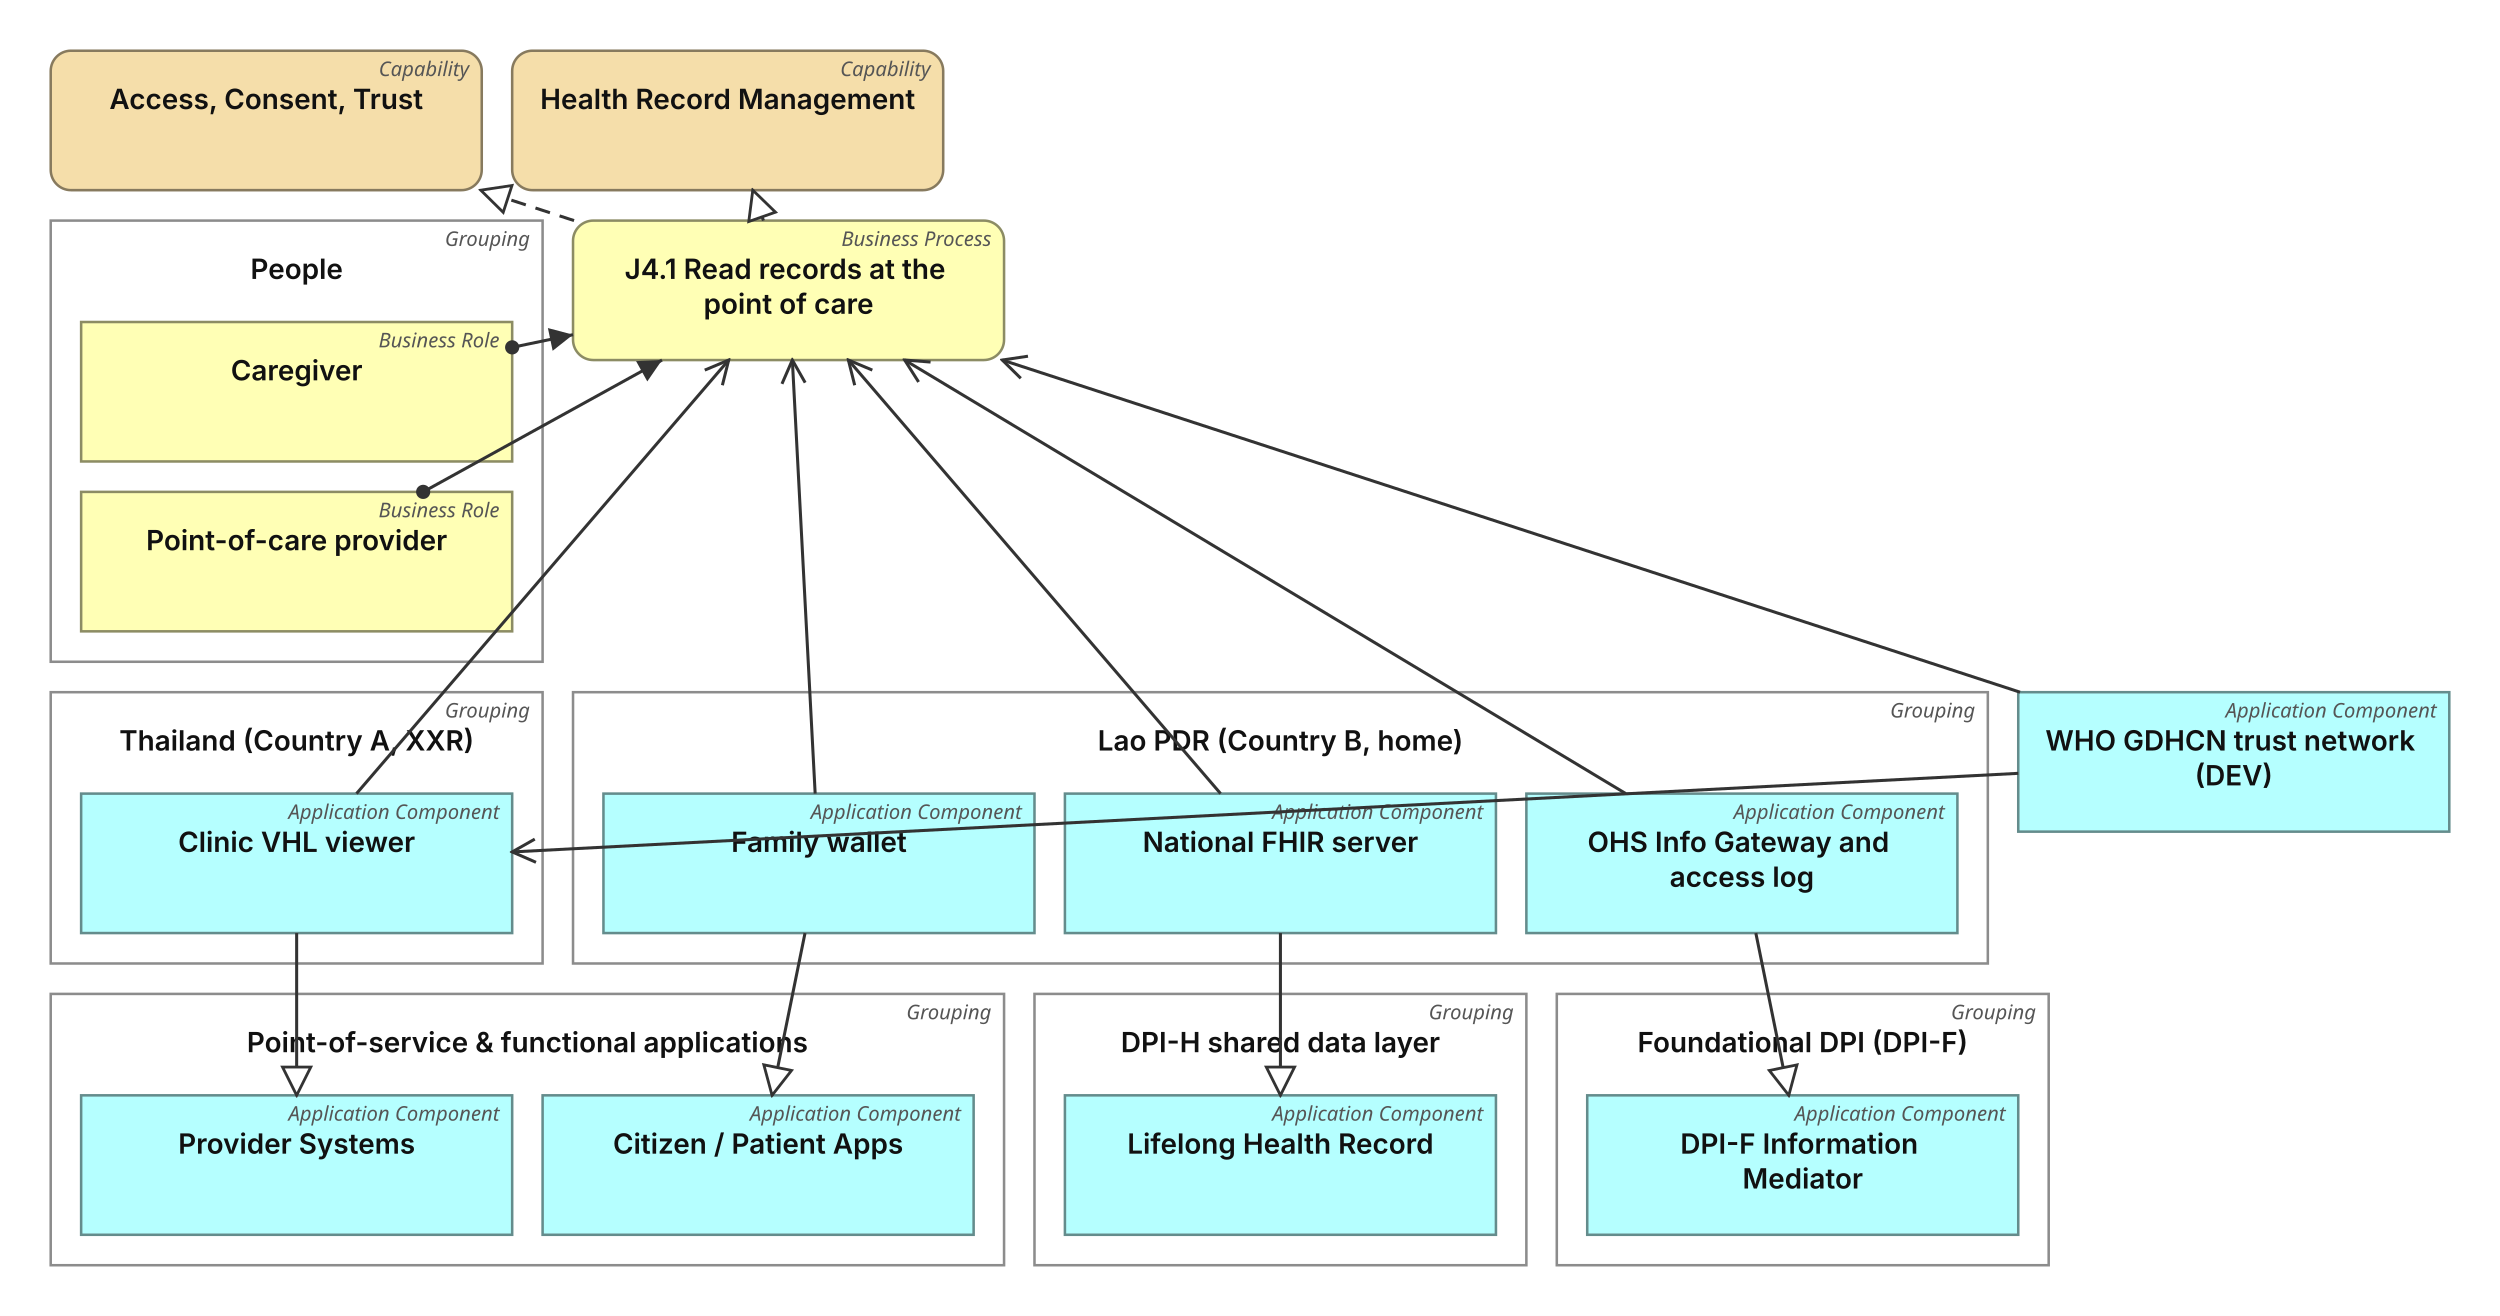
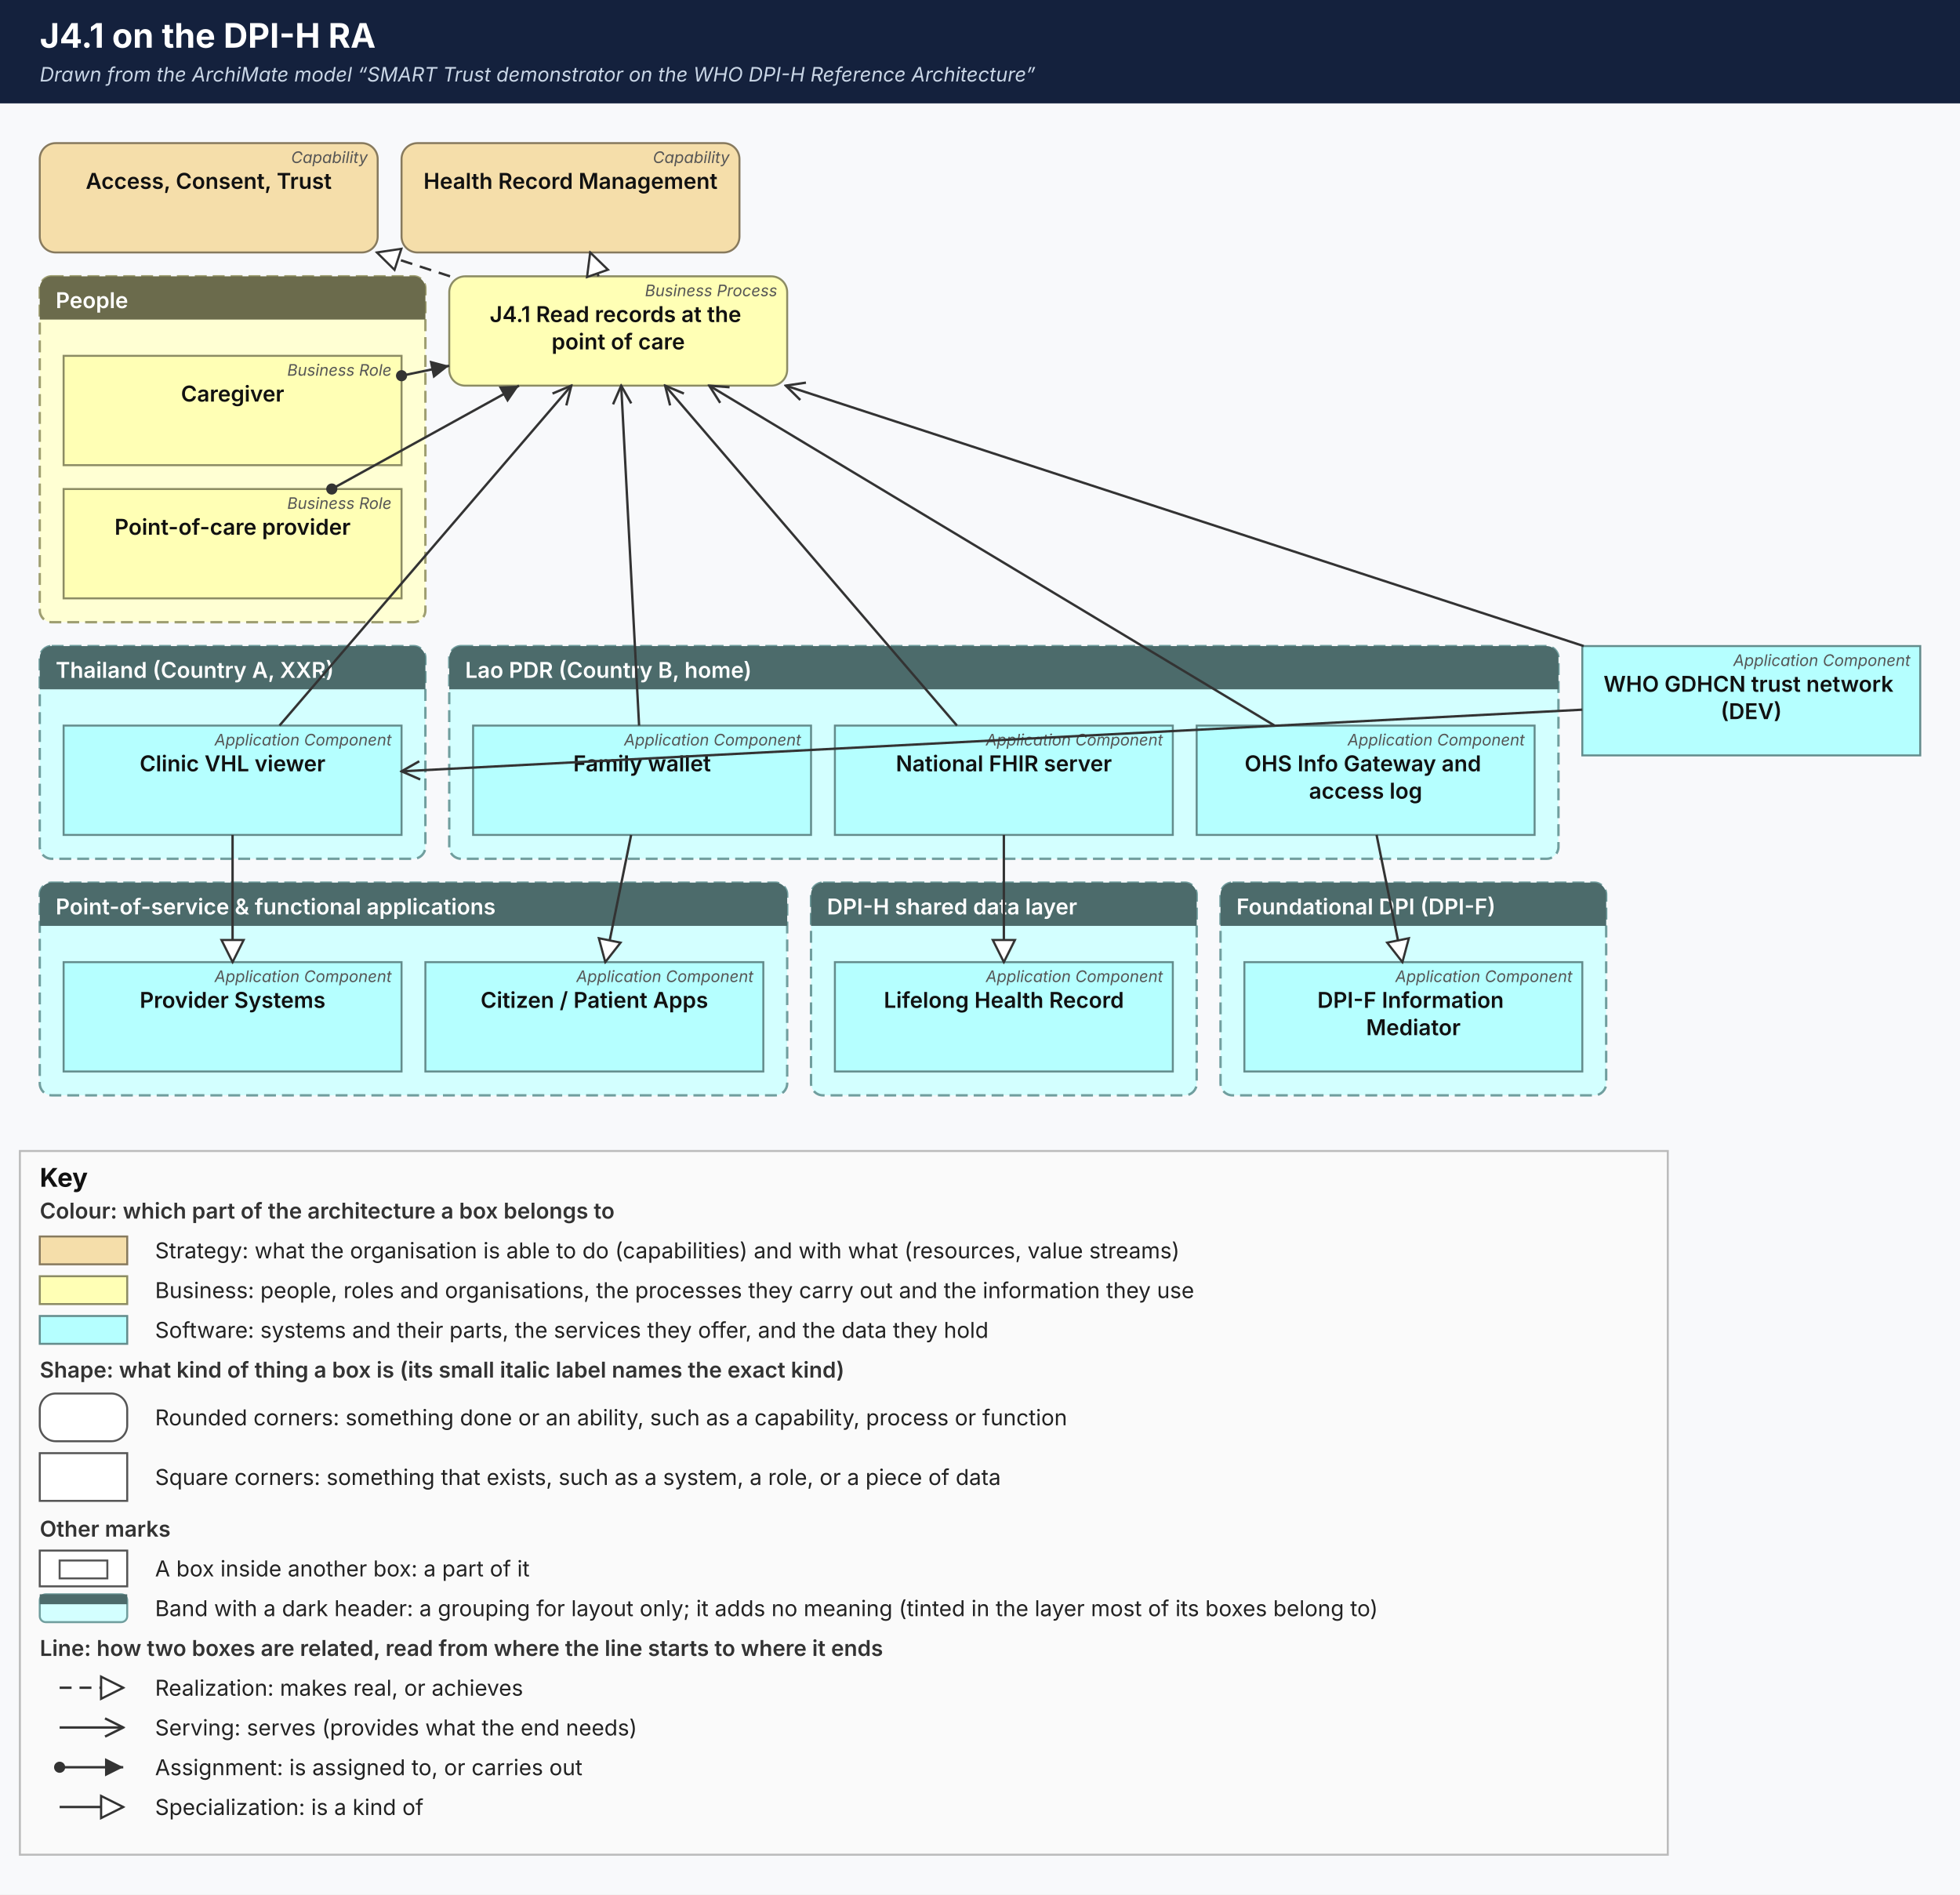
- <svg xmlns="http://www.w3.org/2000/svg" viewBox="4 4 986 519" width="986" height="519" role="img" aria-labelledby="av-title">
+ <svg xmlns="http://www.w3.org/2000/svg" viewBox="4 -48 986 953" width="986" height="953" role="img" aria-labelledby="av-title">
  <style>
- .av-name{font:600 11px system-ui,-apple-system,"Segoe UI",sans-serif;fill:#111}
- .av-type{font:italic 8px system-ui,sans-serif;fill:#555}
- .av-group{font:600 11px system-ui,sans-serif;fill:#333}
- .av-note{font:10px system-ui,sans-serif;fill:#222}
- .av-rel{font:9px system-ui,sans-serif;fill:#333;paint-order:stroke;stroke:#fff;stroke-width:3px}
+ .av-name{font:600 11px Inter, "Segoe UI", system-ui, -apple-system, Helvetica, Arial, sans-serif;fill:#111}
+ .av-type{font:italic 8px Inter, "Segoe UI", system-ui, -apple-system, Helvetica, Arial, sans-serif;fill:#555}
+ .av-group{font:600 11px Inter, "Segoe UI", system-ui, -apple-system, Helvetica, Arial, sans-serif;fill:#333}
+ .av-note{font:10px Inter, "Segoe UI", system-ui, -apple-system, Helvetica, Arial, sans-serif;fill:#222}
+ .av-key{font:11px Inter, "Segoe UI", system-ui, -apple-system, Helvetica, Arial, sans-serif;fill:#222}
+ .av-keyh{font:600 11px Inter, "Segoe UI", system-ui, -apple-system, Helvetica, Arial, sans-serif;fill:#333}
+ .av-keyt{font:700 13px Inter, "Segoe UI", system-ui, -apple-system, Helvetica, Arial, sans-serif;fill:#111}
+ .av-rel{font:9px Inter, "Segoe UI", system-ui, -apple-system, Helvetica, Arial, sans-serif;fill:#333;paint-order:stroke;stroke:#fff;stroke-width:3px}
a:hover rect,a:hover polygon,a:focus rect,a:focus polygon{stroke:#06c;stroke-width:2.5}
</style>
  <defs>
    <marker id="arrow-open" viewBox="0 0 12 12" refX="11" refY="6" markerWidth="11" markerHeight="11" orient="auto-start-reverse" markerUnits="userSpaceOnUse">
      <path d="M1 1 L11 6 L1 11" fill="none" stroke="#333" stroke-width="1.3" />
    </marker>
    <marker id="arrow-filled" viewBox="0 0 12 12" refX="11" refY="6" markerWidth="11" markerHeight="11" orient="auto-start-reverse" markerUnits="userSpaceOnUse">
      <path d="M1 1 L11 6 L1 11 Z" fill="#333" />
    </marker>
    <marker id="arrow-small" viewBox="0 0 10 10" refX="9" refY="5" markerWidth="8" markerHeight="8" orient="auto-start-reverse" markerUnits="userSpaceOnUse">
      <path d="M1 1 L9 5 L1 9" fill="none" stroke="#333" stroke-width="1.2" />
    </marker>
    <marker id="triangle-hollow" viewBox="0 0 14 14" refX="13" refY="7" markerWidth="13" markerHeight="13" orient="auto-start-reverse" markerUnits="userSpaceOnUse">
      <path d="M1 1 L13 7 L1 13 Z" fill="#fff" stroke="#333" stroke-width="1.2" />
    </marker>
    <marker id="diamond-filled" viewBox="0 0 16 10" refX="1" refY="5" markerWidth="16" markerHeight="10" orient="auto-start-reverse" markerUnits="userSpaceOnUse">
      <path d="M1 5 L8 1 L15 5 L8 9 Z" fill="#333" />
    </marker>
    <marker id="diamond-hollow" viewBox="0 0 16 10" refX="1" refY="5" markerWidth="16" markerHeight="10" orient="auto-start-reverse" markerUnits="userSpaceOnUse">
      <path d="M1 5 L8 1 L15 5 L8 9 Z" fill="#fff" stroke="#333" stroke-width="1.2" />
    </marker>
    <marker id="dot" viewBox="0 0 8 8" refX="4" refY="4" markerWidth="7" markerHeight="7" orient="auto" markerUnits="userSpaceOnUse">
      <circle cx="4" cy="4" r="3.2" fill="#333" />
    </marker>
    <pattern id="missing" width="8" height="8" patternUnits="userSpaceOnUse" patternTransform="rotate(45)">
      <rect width="8" height="8" fill="#fff" />
      <line x1="0" y1="0" x2="0" y2="8" stroke="#d33" stroke-width="2" />
    </pattern>
  </defs>
-   <rect x="4" y="4" width="986" height="519" fill="#fff" />
-   <a href="https://litlfred.github.io/smart-trust-demo/en/smart-trust-demo/archimate/0.1.0/elements/id-0faeca5a0caf5731be8009de6378775e/" target="_blank">
+   <rect x="4" y="-48" width="986" height="953" fill="#f8f9fb" />
+   <rect x="4" y="-48" width="986" height="52" fill="#14213d" />
+   <text x="24" y="-24" style="font:700 17px Inter, &quot;Segoe UI&quot;, system-ui, -apple-system, Helvetica, Arial, sans-serif;fill:#fff">J4.1 on the DPI-H RA</text>
+   <text x="24" y="-7" style="font:italic 10px Inter, &quot;Segoe UI&quot;, system-ui, -apple-system, Helvetica, Arial, sans-serif;fill:#c9d6e6">Drawn from the ArchiMate model “SMART Trust demonstrator on the WHO DPI-H Reference Architecture”</text>
+   <a href="https://litlfred.github.io/smart-trust-demo/en/smart-trust-demo/archimate/0.1.0/elements/access-consent-trust/" target="_blank">
    <rect x="24" y="24" width="170" height="55" rx="8" fill="#f5deaa" stroke="#877a5e" stroke-width="1" />
    <text class="av-type" x="189" y="34" text-anchor="end">Capability</text>
    <text class="av-name" x="109" y="47" text-anchor="middle">
      <tspan x="109" dy="0">Access, Consent, Trust</tspan>
    </text>
  </a>
-   <a href="https://litlfred.github.io/smart-trust-demo/en/smart-trust-demo/archimate/0.1.0/elements/id-4a08b39b55a6469098a89697af71daae/" target="_blank">
+   <a href="https://litlfred.github.io/smart-trust-demo/en/smart-trust-demo/archimate/0.1.0/elements/health-record-management/" target="_blank">
    <rect x="206" y="24" width="170" height="55" rx="8" fill="#f5deaa" stroke="#877a5e" stroke-width="1" />
    <text class="av-type" x="371" y="34" text-anchor="end">Capability</text>
    <text class="av-name" x="291" y="47" text-anchor="middle">
      <tspan x="291" dy="0">Health Record Management</tspan>
    </text>
  </a>
-   <a href="https://litlfred.github.io/smart-trust-demo/en/smart-trust-demo/archimate/0.1.0/elements/id-42ac1ab8bd4d551ea7a485b8ddd37402/" target="_blank">
-     <rect x="24" y="91" width="194" height="174" fill="#ffffff" stroke="#8c8c8c" stroke-width="1" />
-     <text class="av-type" x="213" y="101" text-anchor="end">Grouping</text>
-     <text class="av-name" x="121" y="114" text-anchor="middle">
-       <tspan x="121" dy="0">People</tspan>
-     </text>
-   </a>
-   <a href="https://litlfred.github.io/smart-trust-demo/en/smart-trust-demo/archimate/0.1.0/elements/id-a5fcca60eff05ec79649fde17008ce07/" target="_blank">
+   <a href="https://litlfred.github.io/smart-trust-demo/en/smart-trust-demo/archimate/0.1.0/elements/people/" target="_blank">
+     <rect x="24" y="91" width="194" height="174" rx="6" fill="#ffffd3" stroke="#9e9e70" stroke-width="1.2" stroke-dasharray="6 3" />
+     <path d="M24 97 a6 6 0 0 1 6 -6 h182 a6 6 0 0 1 6 6 v15.75 h-194 z" fill="#6b6b4c" />
+     <text class="av-group" x="32" y="107" style="fill:#fff">People</text>
+   </a>
+   <a href="https://litlfred.github.io/smart-trust-demo/en/smart-trust-demo/archimate/0.1.0/elements/caregiver/" target="_blank">
    <rect x="36" y="131" width="170" height="55" fill="#ffffb5" stroke="#8c8c64" stroke-width="1" />
    <text class="av-type" x="201" y="141" text-anchor="end">Business Role</text>
    <text class="av-name" x="121" y="154" text-anchor="middle">
      <tspan x="121" dy="0">Caregiver</tspan>
    </text>
  </a>
-   <a href="https://litlfred.github.io/smart-trust-demo/en/smart-trust-demo/archimate/0.1.0/elements/id-842b20e30ca95902a33444c45075a828/" target="_blank">
+   <a href="https://litlfred.github.io/smart-trust-demo/en/smart-trust-demo/archimate/0.1.0/elements/point-of-care-provider/" target="_blank">
    <rect x="36" y="198" width="170" height="55" fill="#ffffb5" stroke="#8c8c64" stroke-width="1" />
    <text class="av-type" x="201" y="208" text-anchor="end">Business Role</text>
    <text class="av-name" x="121" y="221" text-anchor="middle">
      <tspan x="121" dy="0">Point-of-care provider</tspan>
    </text>
  </a>
-   <a href="https://litlfred.github.io/smart-trust-demo/en/smart-trust-demo/archimate/0.1.0/elements/id-bbcbaf270d6b522392398654bc4b97cd/" target="_blank">
+   <a href="https://litlfred.github.io/smart-trust-demo/en/smart-trust-demo/archimate/0.1.0/elements/j4-1-read-records-at-the-point-of-care/" target="_blank">
    <rect x="230" y="91" width="170" height="55" rx="8" fill="#ffffb5" stroke="#8c8c64" stroke-width="1" />
    <text class="av-type" x="395" y="101" text-anchor="end">Business Process</text>
    <text class="av-name" x="315" y="114" text-anchor="middle">
      <tspan x="315" dy="0">J4.1 Read records at the</tspan>
      <tspan x="315" dy="13.75">point of care</tspan>
    </text>
  </a>
-   <a href="https://litlfred.github.io/smart-trust-demo/en/smart-trust-demo/archimate/0.1.0/elements/id-58f3c49e962351a6973759db49dde0cc/" target="_blank">
-     <rect x="24" y="277" width="194" height="107" fill="#ffffff" stroke="#8c8c8c" stroke-width="1" />
-     <text class="av-type" x="213" y="287" text-anchor="end">Grouping</text>
-     <text class="av-name" x="121" y="300" text-anchor="middle">
-       <tspan x="121" dy="0">Thailand (Country A, XXR)</tspan>
-     </text>
-   </a>
-   <a href="https://litlfred.github.io/smart-trust-demo/en/smart-trust-demo/archimate/0.1.0/elements/id-ffb73de262f057bd97c3d94d388f3d56/" target="_blank">
+   <a href="https://litlfred.github.io/smart-trust-demo/en/smart-trust-demo/archimate/0.1.0/elements/thailand-country-a-xxr/" target="_blank">
+     <rect x="24" y="277" width="194" height="107" rx="6" fill="#d3ffff" stroke="#709e9e" stroke-width="1.2" stroke-dasharray="6 3" />
+     <path d="M24 283 a6 6 0 0 1 6 -6 h182 a6 6 0 0 1 6 6 v15.75 h-194 z" fill="#4c6b6b" />
+     <text class="av-group" x="32" y="293" style="fill:#fff">Thailand (Country A, XXR)</text>
+   </a>
+   <a href="https://litlfred.github.io/smart-trust-demo/en/smart-trust-demo/archimate/0.1.0/elements/clinic-vhl-viewer/" target="_blank">
    <rect x="36" y="317" width="170" height="55" fill="#b5ffff" stroke="#648c8c" stroke-width="1" />
    <text class="av-type" x="201" y="327" text-anchor="end">Application Component</text>
    <text class="av-name" x="121" y="340" text-anchor="middle">
      <tspan x="121" dy="0">Clinic VHL viewer</tspan>
    </text>
  </a>
-   <a href="https://litlfred.github.io/smart-trust-demo/en/smart-trust-demo/archimate/0.1.0/elements/id-7f39e2b20adc57b190c5ce7e831dd796/" target="_blank">
-     <rect x="230" y="277" width="558" height="107" fill="#ffffff" stroke="#8c8c8c" stroke-width="1" />
-     <text class="av-type" x="783" y="287" text-anchor="end">Grouping</text>
-     <text class="av-name" x="509" y="300" text-anchor="middle">
-       <tspan x="509" dy="0">Lao PDR (Country B, home)</tspan>
-     </text>
-   </a>
-   <a href="https://litlfred.github.io/smart-trust-demo/en/smart-trust-demo/archimate/0.1.0/elements/id-278ea491eabd5bed9ca42fa314190228/" target="_blank">
+   <a href="https://litlfred.github.io/smart-trust-demo/en/smart-trust-demo/archimate/0.1.0/elements/lao-pdr-country-b-home/" target="_blank">
+     <rect x="230" y="277" width="558" height="107" rx="6" fill="#d3ffff" stroke="#709e9e" stroke-width="1.2" stroke-dasharray="6 3" />
+     <path d="M230 283 a6 6 0 0 1 6 -6 h546 a6 6 0 0 1 6 6 v15.75 h-558 z" fill="#4c6b6b" />
+     <text class="av-group" x="238" y="293" style="fill:#fff">Lao PDR (Country B, home)</text>
+   </a>
+   <a href="https://litlfred.github.io/smart-trust-demo/en/smart-trust-demo/archimate/0.1.0/elements/family-wallet/" target="_blank">
    <rect x="242" y="317" width="170" height="55" fill="#b5ffff" stroke="#648c8c" stroke-width="1" />
    <text class="av-type" x="407" y="327" text-anchor="end">Application Component</text>
    <text class="av-name" x="327" y="340" text-anchor="middle">
      <tspan x="327" dy="0">Family wallet</tspan>
    </text>
  </a>
-   <a href="https://litlfred.github.io/smart-trust-demo/en/smart-trust-demo/archimate/0.1.0/elements/id-6570ee7374465c34b3bde0aa13dca385/" target="_blank">
+   <a href="https://litlfred.github.io/smart-trust-demo/en/smart-trust-demo/archimate/0.1.0/elements/national-fhir-server/" target="_blank">
    <rect x="424" y="317" width="170" height="55" fill="#b5ffff" stroke="#648c8c" stroke-width="1" />
    <text class="av-type" x="589" y="327" text-anchor="end">Application Component</text>
    <text class="av-name" x="509" y="340" text-anchor="middle">
      <tspan x="509" dy="0">National FHIR server</tspan>
    </text>
  </a>
-   <a href="https://litlfred.github.io/smart-trust-demo/en/smart-trust-demo/archimate/0.1.0/elements/id-d87eae4466985575a8b9f78882f86565/" target="_blank">
+   <a href="https://litlfred.github.io/smart-trust-demo/en/smart-trust-demo/archimate/0.1.0/elements/ohs-info-gateway-and-access-log/" target="_blank">
    <rect x="606" y="317" width="170" height="55" fill="#b5ffff" stroke="#648c8c" stroke-width="1" />
    <text class="av-type" x="771" y="327" text-anchor="end">Application Component</text>
    <text class="av-name" x="691" y="340" text-anchor="middle">
      <tspan x="691" dy="0">OHS Info Gateway and</tspan>
      <tspan x="691" dy="13.75">access log</tspan>
    </text>
  </a>
-   <a href="https://litlfred.github.io/smart-trust-demo/en/smart-trust-demo/archimate/0.1.0/elements/id-ad7b54ac197c58518d808570205dec48/" target="_blank">
+   <a href="https://litlfred.github.io/smart-trust-demo/en/smart-trust-demo/archimate/0.1.0/elements/who-gdhcn-trust-network-dev/" target="_blank">
    <rect x="800" y="277" width="170" height="55" fill="#b5ffff" stroke="#648c8c" stroke-width="1" />
    <text class="av-type" x="965" y="287" text-anchor="end">Application Component</text>
    <text class="av-name" x="885" y="300" text-anchor="middle">
      <tspan x="885" dy="0">WHO GDHCN trust network</tspan>
      <tspan x="885" dy="13.75">(DEV)</tspan>
    </text>
  </a>
-   <a href="https://litlfred.github.io/smart-trust-demo/en/smart-trust-demo/archimate/0.1.0/elements/id-c9b5f2ae923b5e38801bd1dbf8b382b9/" target="_blank">
-     <rect x="24" y="396" width="376" height="107" fill="#ffffff" stroke="#8c8c8c" stroke-width="1" />
-     <text class="av-type" x="395" y="406" text-anchor="end">Grouping</text>
-     <text class="av-name" x="212" y="419" text-anchor="middle">
-       <tspan x="212" dy="0">Point-of-service &amp; functional applications</tspan>
-     </text>
-   </a>
-   <a href="https://litlfred.github.io/smart-trust-demo/en/smart-trust-demo/archimate/0.1.0/elements/id-270f6a946e9d5feea37702bdb93980ba/" target="_blank">
+   <a href="https://litlfred.github.io/smart-trust-demo/en/smart-trust-demo/archimate/0.1.0/elements/point-of-service-functional-applications/" target="_blank">
+     <rect x="24" y="396" width="376" height="107" rx="6" fill="#d3ffff" stroke="#709e9e" stroke-width="1.2" stroke-dasharray="6 3" />
+     <path d="M24 402 a6 6 0 0 1 6 -6 h364 a6 6 0 0 1 6 6 v15.75 h-376 z" fill="#4c6b6b" />
+     <text class="av-group" x="32" y="412" style="fill:#fff">Point-of-service &amp; functional applications</text>
+   </a>
+   <a href="https://litlfred.github.io/smart-trust-demo/en/smart-trust-demo/archimate/0.1.0/elements/provider-systems/" target="_blank">
    <rect x="36" y="436" width="170" height="55" fill="#b5ffff" stroke="#648c8c" stroke-width="1" />
    <text class="av-type" x="201" y="446" text-anchor="end">Application Component</text>
    <text class="av-name" x="121" y="459" text-anchor="middle">
      <tspan x="121" dy="0">Provider Systems</tspan>
    </text>
  </a>
-   <a href="https://litlfred.github.io/smart-trust-demo/en/smart-trust-demo/archimate/0.1.0/elements/id-b1c7360ab5595d6ca684259d405c5889/" target="_blank">
+   <a href="https://litlfred.github.io/smart-trust-demo/en/smart-trust-demo/archimate/0.1.0/elements/citizen-patient-apps/" target="_blank">
    <rect x="218" y="436" width="170" height="55" fill="#b5ffff" stroke="#648c8c" stroke-width="1" />
    <text class="av-type" x="383" y="446" text-anchor="end">Application Component</text>
    <text class="av-name" x="303" y="459" text-anchor="middle">
      <tspan x="303" dy="0">Citizen / Patient Apps</tspan>
    </text>
  </a>
-   <a href="https://litlfred.github.io/smart-trust-demo/en/smart-trust-demo/archimate/0.1.0/elements/id-00d4ffa565f55eb996137917386ecac1/" target="_blank">
-     <rect x="412" y="396" width="194" height="107" fill="#ffffff" stroke="#8c8c8c" stroke-width="1" />
-     <text class="av-type" x="601" y="406" text-anchor="end">Grouping</text>
-     <text class="av-name" x="509" y="419" text-anchor="middle">
-       <tspan x="509" dy="0">DPI-H shared data layer</tspan>
-     </text>
-   </a>
-   <a href="https://litlfred.github.io/smart-trust-demo/en/smart-trust-demo/archimate/0.1.0/elements/id-0e6d89398fff4f20994a31b4de58e7d7/" target="_blank">
+   <a href="https://litlfred.github.io/smart-trust-demo/en/smart-trust-demo/archimate/0.1.0/elements/dpi-h-shared-data-layer/" target="_blank">
+     <rect x="412" y="396" width="194" height="107" rx="6" fill="#d3ffff" stroke="#709e9e" stroke-width="1.2" stroke-dasharray="6 3" />
+     <path d="M412 402 a6 6 0 0 1 6 -6 h182 a6 6 0 0 1 6 6 v15.75 h-194 z" fill="#4c6b6b" />
+     <text class="av-group" x="420" y="412" style="fill:#fff">DPI-H shared data layer</text>
+   </a>
+   <a href="https://litlfred.github.io/smart-trust-demo/en/smart-trust-demo/archimate/0.1.0/elements/lifelong-health-record/" target="_blank">
    <rect x="424" y="436" width="170" height="55" fill="#b5ffff" stroke="#648c8c" stroke-width="1" />
    <text class="av-type" x="589" y="446" text-anchor="end">Application Component</text>
    <text class="av-name" x="509" y="459" text-anchor="middle">
      <tspan x="509" dy="0">Lifelong Health Record</tspan>
    </text>
  </a>
-   <a href="https://litlfred.github.io/smart-trust-demo/en/smart-trust-demo/archimate/0.1.0/elements/id-077b000f20b95c899adb1143f8ee8cd5/" target="_blank">
-     <rect x="618" y="396" width="194" height="107" fill="#ffffff" stroke="#8c8c8c" stroke-width="1" />
-     <text class="av-type" x="807" y="406" text-anchor="end">Grouping</text>
-     <text class="av-name" x="715" y="419" text-anchor="middle">
-       <tspan x="715" dy="0">Foundational DPI (DPI-F)</tspan>
-     </text>
-   </a>
-   <a href="https://litlfred.github.io/smart-trust-demo/en/smart-trust-demo/archimate/0.1.0/elements/id-3c5d846710034c4595e206e748d65e36/" target="_blank">
+   <a href="https://litlfred.github.io/smart-trust-demo/en/smart-trust-demo/archimate/0.1.0/elements/foundational-dpi-dpi-f/" target="_blank">
+     <rect x="618" y="396" width="194" height="107" rx="6" fill="#d3ffff" stroke="#709e9e" stroke-width="1.2" stroke-dasharray="6 3" />
+     <path d="M618 402 a6 6 0 0 1 6 -6 h182 a6 6 0 0 1 6 6 v15.75 h-194 z" fill="#4c6b6b" />
+     <text class="av-group" x="626" y="412" style="fill:#fff">Foundational DPI (DPI-F)</text>
+   </a>
+   <a href="https://litlfred.github.io/smart-trust-demo/en/smart-trust-demo/archimate/0.1.0/elements/dpi-f-information-mediator/" target="_blank">
    <rect x="630" y="436" width="170" height="55" fill="#b5ffff" stroke="#648c8c" stroke-width="1" />
    <text class="av-type" x="795" y="446" text-anchor="end">Application Component</text>
    <text class="av-name" x="715" y="459" text-anchor="middle">
      <tspan x="715" dy="0">DPI-F Information</tspan>
      <tspan x="715" dy="13.75">Mediator</tspan>
    </text>
  </a>
  <a href="https://litlfred.github.io/smart-trust-demo/en/smart-trust-demo/archimate/0.1.0/relationships/id-38c9fc3c0a9b50f2b074748e4ccd3ce8/" target="_blank">
    <path d="M206 141 L230 136" fill="none" stroke="#333" stroke-width="1.2" marker-start="url(#dot)" marker-end="url(#arrow-filled)" />
    <path d="M206 141 L230 136" fill="none" stroke="transparent" stroke-width="8" />
  </a>
  <a href="https://litlfred.github.io/smart-trust-demo/en/smart-trust-demo/archimate/0.1.0/relationships/id-a7bcec5457055b4c82bef20c3d2e8ce7/" target="_blank">
    <path d="M170.9 198 L265.1 146" fill="none" stroke="#333" stroke-width="1.2" marker-start="url(#dot)" marker-end="url(#arrow-filled)" />
    <path d="M170.9 198 L265.1 146" fill="none" stroke="transparent" stroke-width="8" />
  </a>
  <a href="https://litlfred.github.io/smart-trust-demo/en/smart-trust-demo/archimate/0.1.0/relationships/id-229975f4de9354a58f517c2ccf48f96b/" target="_blank">
    <path d="M230.4 91 L193.6 79" fill="none" stroke="#333" stroke-width="1.2" stroke-dasharray="6 4" marker-end="url(#triangle-hollow)" />
    <path d="M230.4 91 L193.6 79" fill="none" stroke="transparent" stroke-width="8" />
  </a>
  <a href="https://litlfred.github.io/smart-trust-demo/en/smart-trust-demo/archimate/0.1.0/relationships/id-b525ac88cdb75de184a891b8a00feb0a/" target="_blank">
    <path d="M305.1 91 L300.9 79" fill="none" stroke="#333" stroke-width="1.2" stroke-dasharray="6 4" marker-end="url(#triangle-hollow)" />
    <path d="M305.1 91 L300.9 79" fill="none" stroke="transparent" stroke-width="8" />
  </a>
  <a href="https://litlfred.github.io/smart-trust-demo/en/smart-trust-demo/archimate/0.1.0/relationships/id-3cb8d6ea9c8850fdb849920c5640cb62/" target="_blank">
    <path d="M144.6 317 L291.4 146" fill="none" stroke="#333" stroke-width="1.2" marker-end="url(#arrow-open)" />
    <path d="M144.6 317 L291.4 146" fill="none" stroke="transparent" stroke-width="8" />
  </a>
  <a href="https://litlfred.github.io/smart-trust-demo/en/smart-trust-demo/archimate/0.1.0/relationships/id-585a385c265f5fd08a1a065105a08fcc/" target="_blank">
    <path d="M121 372 L121 436" fill="none" stroke="#333" stroke-width="1.2" marker-end="url(#triangle-hollow)" />
    <path d="M121 372 L121 436" fill="none" stroke="transparent" stroke-width="8" />
  </a>
  <a href="https://litlfred.github.io/smart-trust-demo/en/smart-trust-demo/archimate/0.1.0/relationships/id-77520c2075465ec4ada32fbae5f27e2f/" target="_blank">
    <path d="M325.5 317 L316.5 146" fill="none" stroke="#333" stroke-width="1.2" marker-end="url(#arrow-open)" />
    <path d="M325.5 317 L316.5 146" fill="none" stroke="transparent" stroke-width="8" />
  </a>
  <a href="https://litlfred.github.io/smart-trust-demo/en/smart-trust-demo/archimate/0.1.0/relationships/id-b41ad5678e9654d0b0a8715f0396d899/" target="_blank">
    <path d="M321.5 372 L308.5 436" fill="none" stroke="#333" stroke-width="1.2" marker-end="url(#triangle-hollow)" />
    <path d="M321.5 372 L308.5 436" fill="none" stroke="transparent" stroke-width="8" />
  </a>
  <a href="https://litlfred.github.io/smart-trust-demo/en/smart-trust-demo/archimate/0.1.0/relationships/id-50d0c21edc5b53d7b863c912e4b84b46/" target="_blank">
    <path d="M485.4 317 L338.6 146" fill="none" stroke="#333" stroke-width="1.2" marker-end="url(#arrow-open)" />
    <path d="M485.4 317 L338.6 146" fill="none" stroke="transparent" stroke-width="8" />
  </a>
  <a href="https://litlfred.github.io/smart-trust-demo/en/smart-trust-demo/archimate/0.1.0/relationships/id-d48eb5e708825100979a380a19aa99df/" target="_blank">
    <path d="M509 372 L509 436" fill="none" stroke="#333" stroke-width="1.2" marker-end="url(#triangle-hollow)" />
    <path d="M509 372 L509 436" fill="none" stroke="transparent" stroke-width="8" />
  </a>
  <a href="https://litlfred.github.io/smart-trust-demo/en/smart-trust-demo/archimate/0.1.0/relationships/id-6c171351a625599685c3807a9e5053db/" target="_blank">
    <path d="M645.2 317 L360.8 146" fill="none" stroke="#333" stroke-width="1.2" marker-end="url(#arrow-open)" />
    <path d="M645.2 317 L360.8 146" fill="none" stroke="transparent" stroke-width="8" />
  </a>
  <a href="https://litlfred.github.io/smart-trust-demo/en/smart-trust-demo/archimate/0.1.0/relationships/id-43a467a6461759a1aa4f0e51437ddebd/" target="_blank">
    <path d="M696.5 372 L709.5 436" fill="none" stroke="#333" stroke-width="1.2" marker-end="url(#triangle-hollow)" />
    <path d="M696.5 372 L709.5 436" fill="none" stroke="transparent" stroke-width="8" />
  </a>
  <a href="https://litlfred.github.io/smart-trust-demo/en/smart-trust-demo/archimate/0.1.0/relationships/id-8714b6d94c0a54b09776754b94b7cc21/" target="_blank">
    <path d="M800.7 277 L399.3 146" fill="none" stroke="#333" stroke-width="1.2" marker-end="url(#arrow-open)" />
    <path d="M800.7 277 L399.3 146" fill="none" stroke="transparent" stroke-width="8" />
  </a>
  <a href="https://litlfred.github.io/smart-trust-demo/en/smart-trust-demo/archimate/0.1.0/relationships/id-b70a5d54a074587aab7c693733531c2d/" target="_blank">
    <path d="M800 309 L206 340" fill="none" stroke="#333" stroke-width="1.2" marker-end="url(#arrow-open)" />
    <path d="M800 309 L206 340" fill="none" stroke="transparent" stroke-width="8" />
  </a>
+   <g class="av-legend">
+     <rect x="14" y="531" width="829" height="354" fill="#fafafa" stroke="#bbb" />
+     <text class="av-keyt" x="24" y="549">Key</text>
+     <text class="av-keyh" x="24" y="565">Colour: which part of the architecture a box belongs to</text>
+     <rect x="24" y="574" width="44" height="14" fill="#f5deaa" stroke="#877a5e" />
+     <text class="av-key" x="82" y="585">Strategy: what the organisation is able to do (capabilities) and with what (resources, value streams)</text>
+     <rect x="24" y="594" width="44" height="14" fill="#ffffb5" stroke="#8c8c64" />
+     <text class="av-key" x="82" y="605">Business: people, roles and organisations, the processes they carry out and the information they use</text>
+     <rect x="24" y="614" width="44" height="14" fill="#b5ffff" stroke="#648c8c" />
+     <text class="av-key" x="82" y="625">Software: systems and their parts, the services they offer, and the data they hold</text>
+     <text class="av-keyh" x="24" y="645">Shape: what kind of thing a box is (its small italic label names the exact kind)</text>
+     <rect x="24" y="653" width="44" height="24" rx="8" fill="#fff" stroke="#555" />
+     <text class="av-key" x="82" y="669">Rounded corners: something done or an ability, such as a capability, process or function</text>
+     <rect x="24" y="683" width="44" height="24" fill="#fff" stroke="#555" />
+     <text class="av-key" x="82" y="699">Square corners: something that exists, such as a system, a role, or a piece of data</text>
+     <text class="av-keyh" x="24" y="725">Other marks</text>
+     <rect x="24" y="732" width="44" height="18" fill="#fff" stroke="#555" />
+     <rect x="34" y="737" width="24" height="9" fill="#fff" stroke="#555" />
+     <text class="av-key" x="82" y="745">A box inside another box: a part of it</text>
+     <rect x="24" y="754" width="44" height="14" rx="3" fill="#d3ffff" stroke="#709e9e" />
+     <rect x="24" y="754" width="44" height="5" fill="#4c6b6b" />
+     <text class="av-key" x="82" y="765">Band with a dark header: a grouping for layout only; it adds no meaning (tinted in the layer most of its boxes belong to)</text>
+     <text class="av-keyh" x="24" y="785">Line: how two boxes are related, read from where the line starts to where it ends</text>
+     <path d="M34 801 L66 801" fill="none" stroke="#333" stroke-width="1.2" stroke-dasharray="6 4" marker-end="url(#triangle-hollow)" />
+     <text class="av-key" x="82" y="805">Realization: makes real, or achieves</text>
+     <path d="M34 821 L66 821" fill="none" stroke="#333" stroke-width="1.2" marker-end="url(#arrow-open)" />
+     <text class="av-key" x="82" y="825">Serving: serves (provides what the end needs)</text>
+     <path d="M34 841 L66 841" fill="none" stroke="#333" stroke-width="1.2" marker-start="url(#dot)" marker-end="url(#arrow-filled)" />
+     <text class="av-key" x="82" y="845">Assignment: is assigned to, or carries out</text>
+     <path d="M34 861 L66 861" fill="none" stroke="#333" stroke-width="1.2" marker-end="url(#triangle-hollow)" />
+     <text class="av-key" x="82" y="865">Specialization: is a kind of</text>
+   </g>
</svg>
